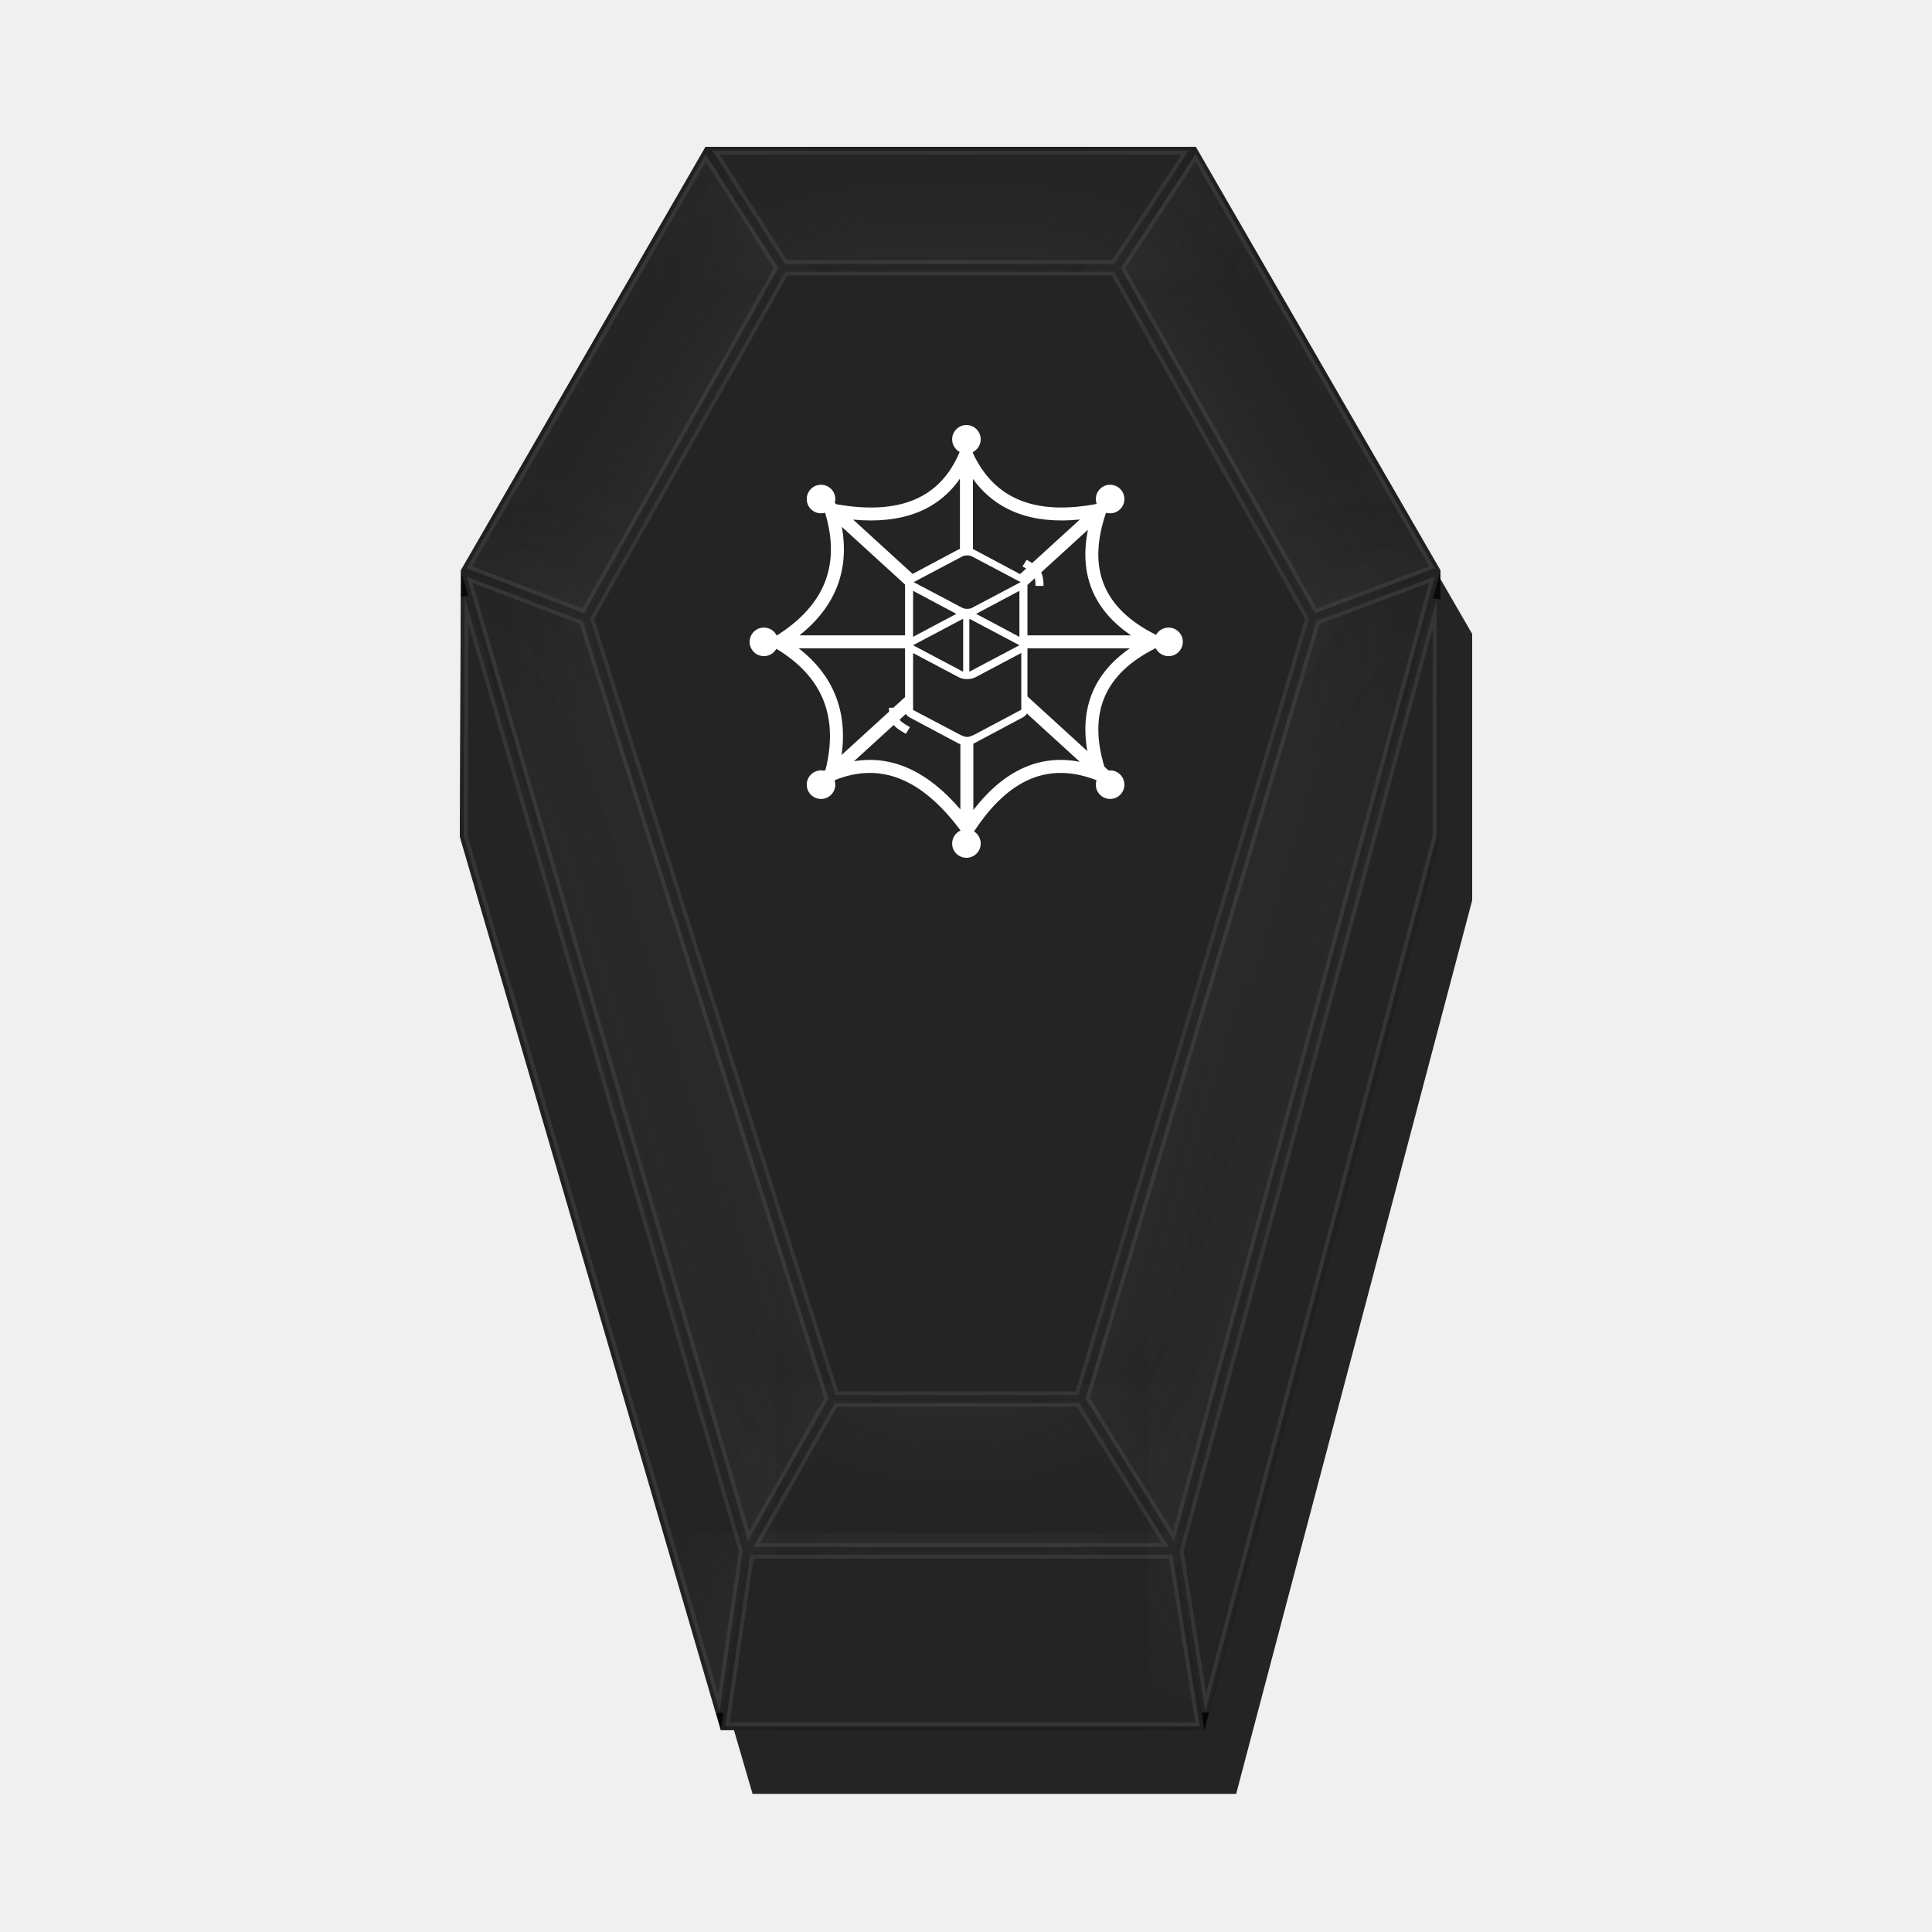
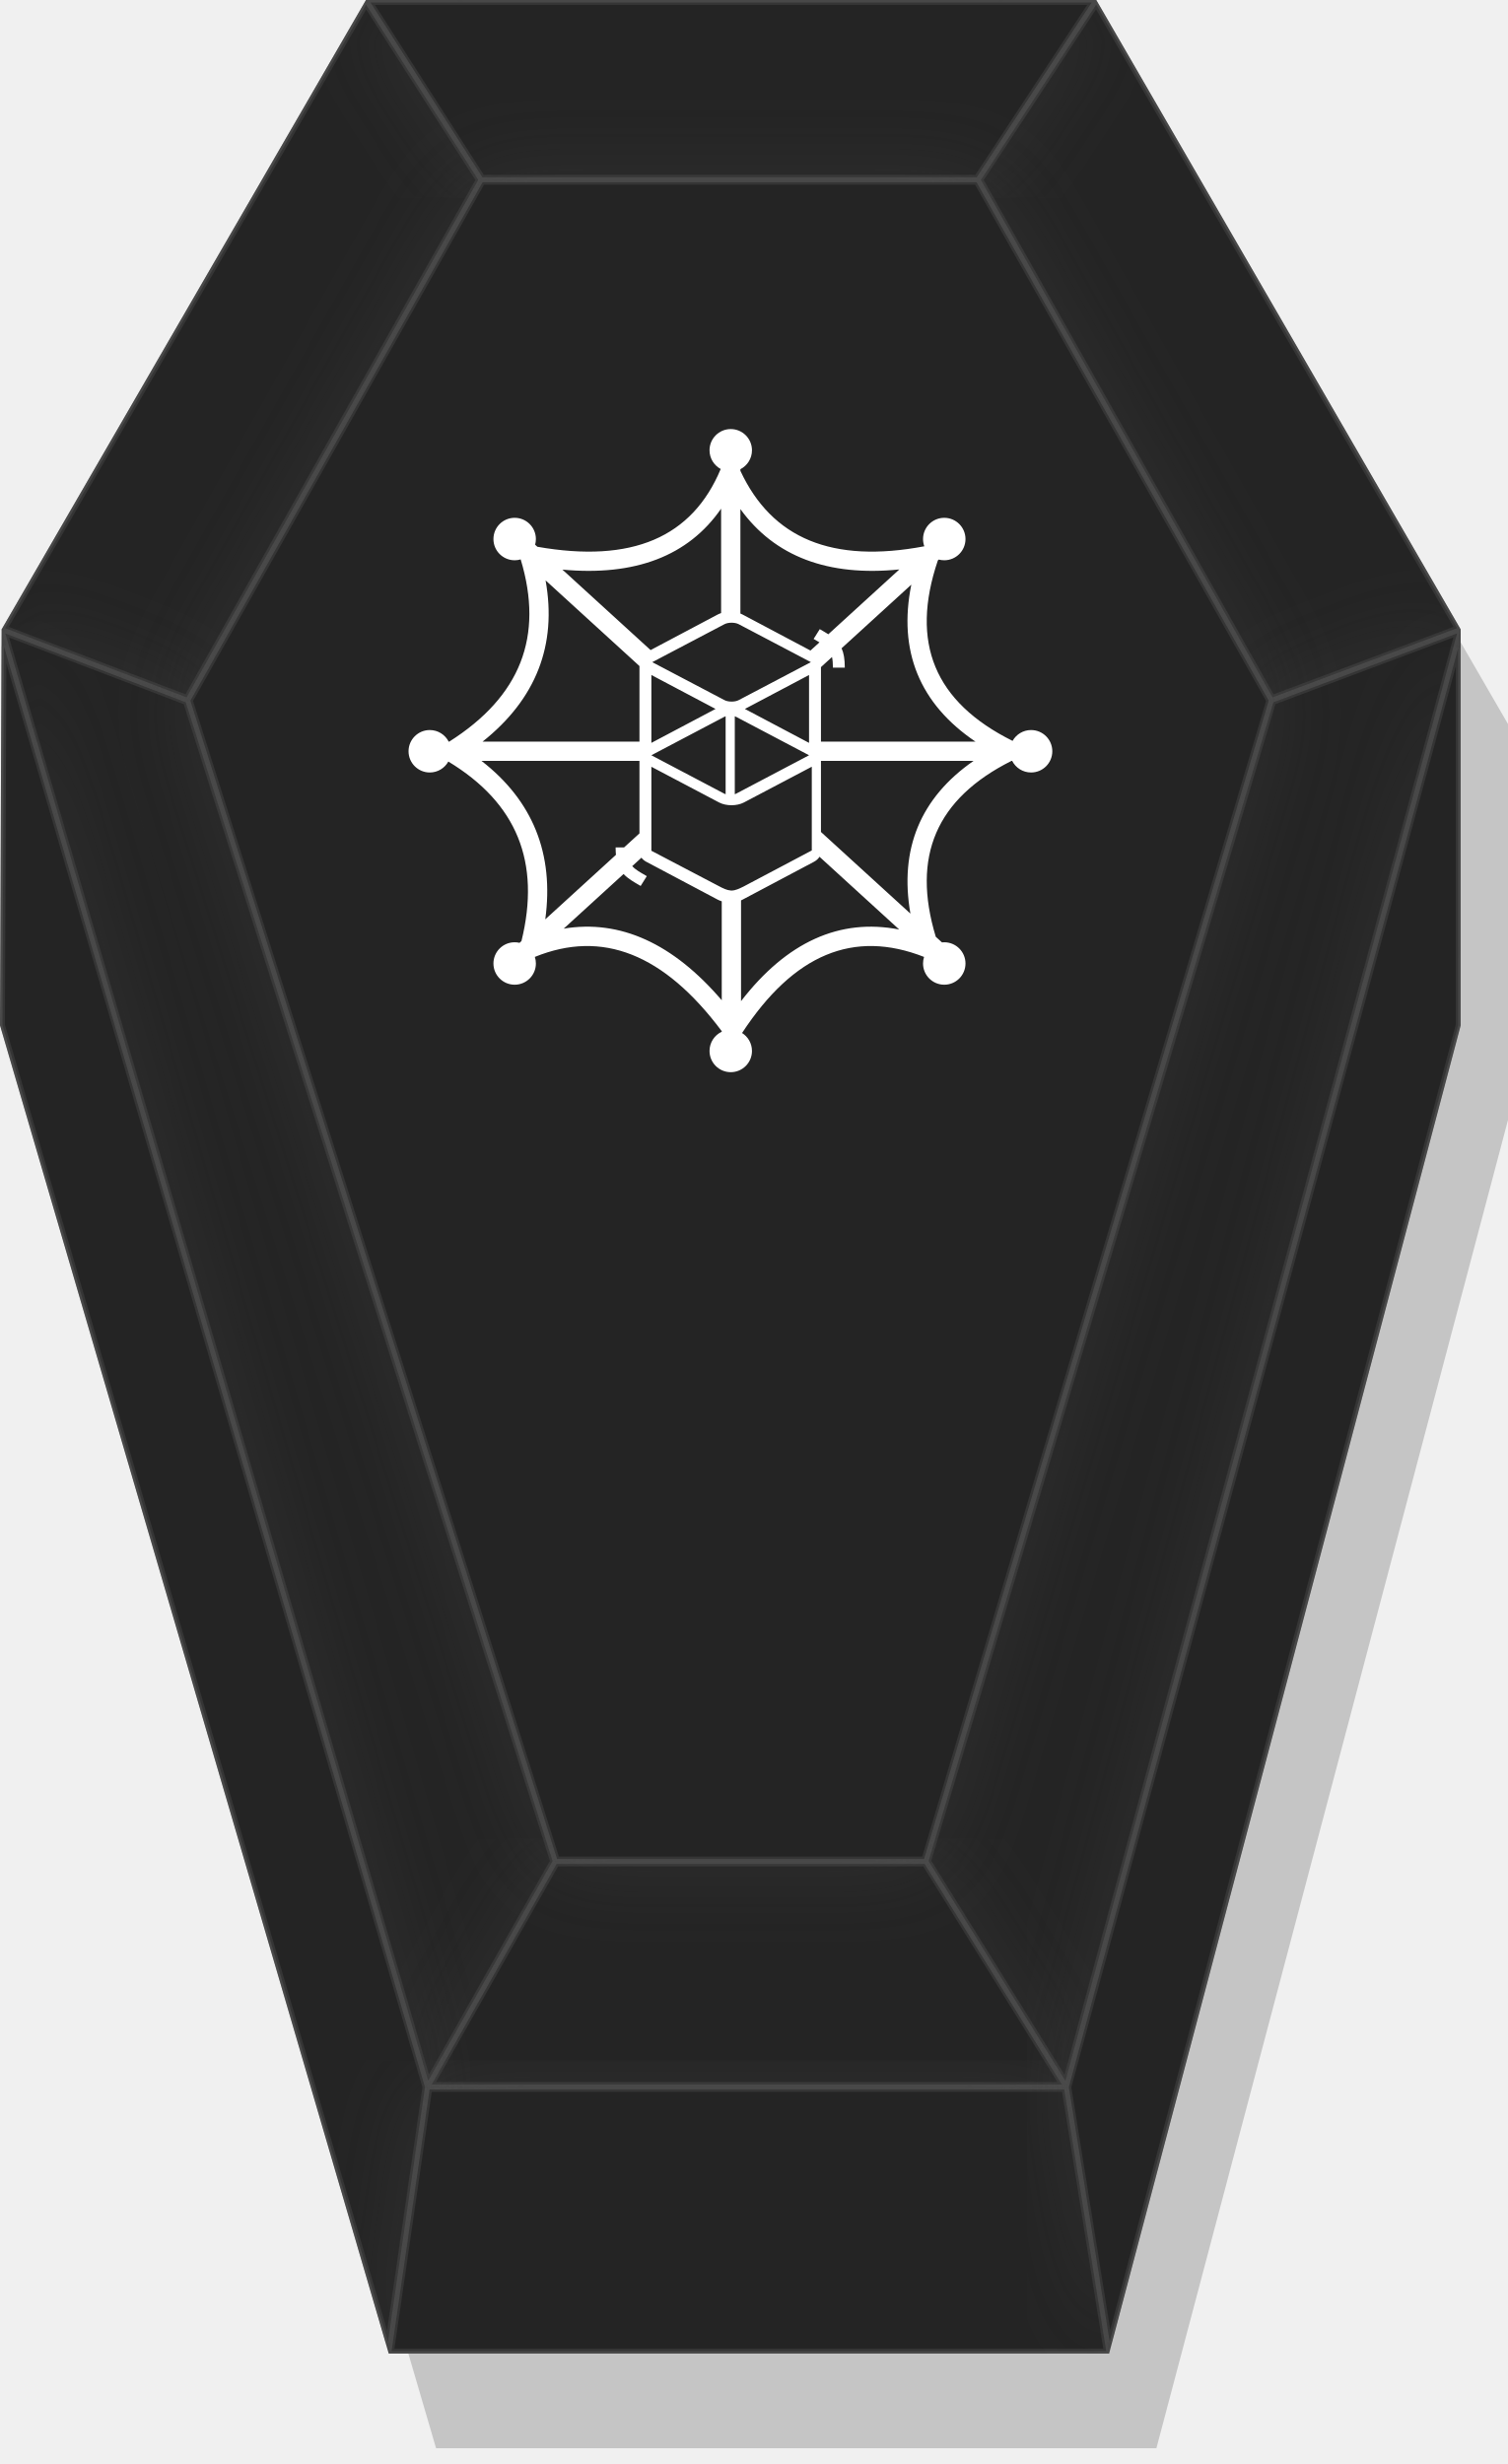
- <svg xmlns="http://www.w3.org/2000/svg" xmlns:xlink="http://www.w3.org/1999/xlink" width="500" height="500" viewBox="0 0 500 500" version="1.1">
+ <svg xmlns="http://www.w3.org/2000/svg" xmlns:xlink="http://www.w3.org/1999/xlink" width="612" height="1000" viewBox="0 0 612 1000" version="1.1">
  <defs>
-     <polygon id="path-1" points="0.274 109.585 63.582 5.37205452e-13 190.471 4.54747351e-13 253.778 109.585 253.778 178.521 192.693 409.775 67.54 409.775 0 178.521" />
-     <polygon id="path-3" points="63.582 4.54747351e-13 83.588 31.31 32.613 121.944 0.274 109.585" />
-     <filter x="-63%" y="-43.1%" width="226%" height="186.1%" filterUnits="objectBoundingBox" id="filter-4">
+     <polygon id="path-1" points="0.64 255.442 148.519 6.46957377e-13 444.916 4.54747351e-13 592.795 255.442 592.795 416.133 450.107 955.186 157.765 955.186 0 416.133" />
+     <polygon id="path-3" points="148.519 4.54747351e-13 195.251 72.983 76.18 284.251 0.64 255.442" />
+     <filter x="-27%" y="-18.5%" width="154%" height="136.9%" filterUnits="objectBoundingBox" id="filter-4">
      <feOffset dx="0" dy="0" in="SourceAlpha" result="shadowOffsetOuter1" />
      <feGaussianBlur stdDeviation="17.5" in="shadowOffsetOuter1" result="shadowBlurOuter1" />
      <feComposite in="shadowBlurOuter1" in2="SourceAlpha" operator="out" result="shadowBlurOuter1" />
      <feColorMatrix values="0 0 0 0 0.306 0 0 0 0 0.306 0 0 0 0 0.306 0 0 0 0.3 0" type="matrix" in="shadowBlurOuter1" />
    </filter>
-     <polygon id="path-5" points="169.916 31.31 190.471 4.54747351e-13 253.778 109.585 220.891 121.944" />
-     <filter x="-62.6%" y="-43.1%" width="225.2%" height="186.1%" filterUnits="objectBoundingBox" id="filter-6">
+     <polygon id="path-5" points="396.904 72.983 444.916 4.54747351e-13 592.795 255.442 515.975 284.251" />
+     <filter x="-26.8%" y="-18.5%" width="153.6%" height="136.9%" filterUnits="objectBoundingBox" id="filter-6">
      <feOffset dx="0" dy="0" in="SourceAlpha" result="shadowOffsetOuter1" />
      <feGaussianBlur stdDeviation="17.5" in="shadowOffsetOuter1" result="shadowBlurOuter1" />
      <feComposite in="shadowBlurOuter1" in2="SourceAlpha" operator="out" result="shadowBlurOuter1" />
      <feColorMatrix values="0 0 0 0 0.306 0 0 0 0 0.306 0 0 0 0 0.306 0 0 0 0.3 0" type="matrix" in="shadowBlurOuter1" />
    </filter>
-     <polygon id="path-7" points="32.613 121.944 96.469 324.085 74.27 363.359 0.274 109.585" />
-     <filter x="-54.6%" y="-20.7%" width="209.2%" height="141.4%" filterUnits="objectBoundingBox" id="filter-8">
+     <polygon id="path-7" points="76.18 284.251 225.339 755.442 173.485 846.991 0.64 255.442" />
+     <filter x="-23.4%" y="-8.9%" width="146.7%" height="117.7%" filterUnits="objectBoundingBox" id="filter-8">
      <feOffset dx="0" dy="0" in="SourceAlpha" result="shadowOffsetOuter1" />
      <feGaussianBlur stdDeviation="17.5" in="shadowOffsetOuter1" result="shadowBlurOuter1" />
      <feComposite in="shadowBlurOuter1" in2="SourceAlpha" operator="out" result="shadowBlurOuter1" />
      <feColorMatrix values="0 0 0 0 0.306 0 0 0 0 0.306 0 0 0 0 0.306 0 0 0 0.3 0" type="matrix" in="shadowBlurOuter1" />
    </filter>
-     <polygon id="path-9" points="160.872 324.085 220.891 121.944 253.778 109.585 185.264 363.359" />
-     <filter x="-56.5%" y="-20.7%" width="213%" height="141.4%" filterUnits="objectBoundingBox" id="filter-10">
+     <polygon id="path-9" points="375.778 755.442 515.975 284.251 592.795 255.442 432.753 846.991" />
+     <filter x="-24.2%" y="-8.9%" width="148.4%" height="117.7%" filterUnits="objectBoundingBox" id="filter-10">
      <feOffset dx="0" dy="0" in="SourceAlpha" result="shadowOffsetOuter1" />
      <feGaussianBlur stdDeviation="17.5" in="shadowOffsetOuter1" result="shadowBlurOuter1" />
      <feComposite in="shadowBlurOuter1" in2="SourceAlpha" operator="out" result="shadowBlurOuter1" />
      <feColorMatrix values="0 0 0 0 0.306 0 0 0 0 0.306 0 0 0 0 0.306 0 0 0 0.3 0" type="matrix" in="shadowBlurOuter1" />
    </filter>
-     <polygon id="path-11" points="63.582 4.54747351e-13 190.471 4.54747351e-13 169.916 31.31 83.588 31.31" />
-     <filter x="-41.4%" y="-167.7%" width="182.7%" height="435.4%" filterUnits="objectBoundingBox" id="filter-12">
+     <polygon id="path-11" points="148.519 4.54747351e-13 444.916 4.54747351e-13 396.904 72.983 195.251 72.983" />
+     <filter x="-17.7%" y="-71.9%" width="135.4%" height="243.9%" filterUnits="objectBoundingBox" id="filter-12">
      <feOffset dx="0" dy="0" in="SourceAlpha" result="shadowOffsetOuter1" />
      <feGaussianBlur stdDeviation="17.5" in="shadowOffsetOuter1" result="shadowBlurOuter1" />
      <feComposite in="shadowBlurOuter1" in2="SourceAlpha" operator="out" result="shadowBlurOuter1" />
      <feColorMatrix values="0 0 0 0 0.306 0 0 0 0 0.306 0 0 0 0 0.306 0 0 0 0.3 0" type="matrix" in="shadowBlurOuter1" />
    </filter>
-     <polygon id="path-13" points="160.872 324.085 185.264 363.359 74.27 363.359 96.469 324.085" />
-     <filter x="-47.3%" y="-133.7%" width="194.6%" height="367.3%" filterUnits="objectBoundingBox" id="filter-14">
+     <polygon id="path-13" points="375.778 755.442 432.753 846.991 173.485 846.991 225.339 755.442" />
+     <filter x="-20.2%" y="-57.3%" width="140.5%" height="214.7%" filterUnits="objectBoundingBox" id="filter-14">
      <feOffset dx="0" dy="0" in="SourceAlpha" result="shadowOffsetOuter1" />
      <feGaussianBlur stdDeviation="17.5" in="shadowOffsetOuter1" result="shadowBlurOuter1" />
      <feComposite in="shadowBlurOuter1" in2="SourceAlpha" operator="out" result="shadowBlurOuter1" />
      <feColorMatrix values="0 0 0 0 0.306 0 0 0 0 0.306 0 0 0 0 0.306 0 0 0 0.3 0" type="matrix" in="shadowBlurOuter1" />
    </filter>
-     <polygon id="path-15" points="0.274 109.585 74.27 363.359 67.54 409.775 0 178.521" />
-     <filter x="-70.7%" y="-17.5%" width="241.4%" height="135%" filterUnits="objectBoundingBox" id="filter-16">
+     <polygon id="path-15" points="0.64 255.442 173.485 846.991 157.765 955.186 0 416.133" />
+     <filter x="-30.3%" y="-7.5%" width="160.5%" height="115%" filterUnits="objectBoundingBox" id="filter-16">
      <feOffset dx="0" dy="0" in="SourceAlpha" result="shadowOffsetOuter1" />
      <feGaussianBlur stdDeviation="17.5" in="shadowOffsetOuter1" result="shadowBlurOuter1" />
      <feComposite in="shadowBlurOuter1" in2="SourceAlpha" operator="out" result="shadowBlurOuter1" />
      <feColorMatrix values="0 0 0 0 0.306 0 0 0 0 0.306 0 0 0 0 0.306 0 0 0 0.3 0" type="matrix" in="shadowBlurOuter1" />
    </filter>
-     <polygon id="path-17" points="185.264 363.359 192.693 409.775 67.54 409.775 74.27 363.359" />
-     <filter x="-41.9%" y="-113.1%" width="183.9%" height="326.2%" filterUnits="objectBoundingBox" id="filter-18">
+     <polygon id="path-17" points="432.753 846.991 450.107 955.186 157.765 955.186 173.485 846.991" />
+     <filter x="-18%" y="-48.5%" width="135.9%" height="197%" filterUnits="objectBoundingBox" id="filter-18">
      <feOffset dx="0" dy="0" in="SourceAlpha" result="shadowOffsetOuter1" />
      <feGaussianBlur stdDeviation="17.5" in="shadowOffsetOuter1" result="shadowBlurOuter1" />
      <feComposite in="shadowBlurOuter1" in2="SourceAlpha" operator="out" result="shadowBlurOuter1" />
      <feColorMatrix values="0 0 0 0 0.306 0 0 0 0 0.306 0 0 0 0 0.306 0 0 0 0.3 0" type="matrix" in="shadowBlurOuter1" />
    </filter>
-     <polygon id="path-19" points="185.264 363.359 253.778 109.585 253.778 178.521 192.693 409.775" />
-     <filter x="-76.6%" y="-17.5%" width="253.3%" height="135%" filterUnits="objectBoundingBox" id="filter-20">
+     <polygon id="path-19" points="432.753 846.991 592.795 255.442 592.795 416.133 450.107 955.186" />
+     <filter x="-32.8%" y="-7.5%" width="165.6%" height="115%" filterUnits="objectBoundingBox" id="filter-20">
      <feOffset dx="0" dy="0" in="SourceAlpha" result="shadowOffsetOuter1" />
      <feGaussianBlur stdDeviation="17.5" in="shadowOffsetOuter1" result="shadowBlurOuter1" />
      <feComposite in="shadowBlurOuter1" in2="SourceAlpha" operator="out" result="shadowBlurOuter1" />
      <feColorMatrix values="0 0 0 0 0.306 0 0 0 0 0.306 0 0 0 0 0.306 0 0 0 0.3 0" type="matrix" in="shadowBlurOuter1" />
    </filter>
-     <polygon id="path-21" points="83.588 31.31 169.916 31.31 220.891 121.944 160.872 324.085 96.469 324.085 32.613 121.944" />
-     <filter x="-27.9%" y="-17.9%" width="155.8%" height="135.9%" filterUnits="objectBoundingBox" id="filter-22">
+     <polygon id="path-21" points="195.251 72.983 396.904 72.983 515.975 284.251 375.778 755.442 225.339 755.442 76.18 284.251" />
+     <filter x="-11.9%" y="-7.7%" width="123.9%" height="115.4%" filterUnits="objectBoundingBox" id="filter-22">
      <feOffset dx="0" dy="0" in="SourceAlpha" result="shadowOffsetOuter1" />
      <feGaussianBlur stdDeviation="17.5" in="shadowOffsetOuter1" result="shadowBlurOuter1" />
      <feComposite in="shadowBlurOuter1" in2="SourceAlpha" operator="out" result="shadowBlurOuter1" />
      <feColorMatrix values="0 0 0 0 0.306 0 0 0 0 0.306 0 0 0 0 0.306 0 0 0 0.3 0" type="matrix" in="shadowBlurOuter1" />
    </filter>
  </defs>
-   <g id="BFTM-Coffin-Icon" stroke="none" stroke-width="1" fill="none" fill-rule="evenodd">
-     <g id="coffin" transform="translate(119, 38)">
-       <polygon id="BG-Shadow" fill="#242424" fill-rule="evenodd" points="8.496 126.063 71.803 16.479 198.692 16.479 262 126.063 262 195 200.915 426.254 75.762 426.254 8.222 195" />
+   <g id="Artboard" stroke="none" stroke-width="1" fill="none" fill-rule="evenodd">
+     <g id="coffin">
+       <polygon id="BG-Shadow" fill="#C5C5C5" fill-rule="evenodd" points="19.845 293.854 167.724 38.412 464.121 38.412 612 293.854 612 454.545 469.312 993.598 176.97 993.598 19.205 454.545" />
      <g id="Shaded-Cells" stroke-width="1" fill-rule="evenodd">
        <mask id="mask-2" fill="#fff">
          <use xlink:href="#path-1" />
        </mask>
-         <use id="Solid-Background" fill="#000" fill-rule="nonzero" xlink:href="#path-1" />
+         <use id="Solid-Background" fill="#444" xlink:href="#path-1" />
        <g id="Shadow" mask="url(#mask-2)">
          <use fill="#000" fill-opacity="1" filter="url(#filter-4)" xlink:href="#path-3" />
-           <path stroke-opacity=".4" stroke="#4E4E4E" stroke-width="2" d="M63.625,1.925 L1.727,109.069 L32.164,120.702 L82.422,31.343 L63.625,1.925 Z" stroke-linejoin="square" fill="#242424" fill-rule="evenodd" />
+           <path stroke-opacity=".4" stroke="#4E4E4E" stroke-width="2" d="M148.562,1.922 L2.094,254.926 L75.732,283.01 L194.085,73.016 L148.562,1.922 Z" stroke-linejoin="square" fill="#242424" fill-rule="evenodd" />
        </g>
        <g id="Shadow" mask="url(#mask-2)">
          <use fill="#000" fill-opacity="1" filter="url(#filter-6)" xlink:href="#path-5" />
-           <path stroke-opacity=".4" stroke="#4E4E4E" stroke-width="2" d="M171.086,31.35 L221.342,120.706 L252.322,109.063 L190.416,1.905 L171.086,31.35 Z" stroke-linejoin="square" fill="#242424" fill-rule="evenodd" />
+           <path stroke-opacity=".4" stroke="#4E4E4E" stroke-width="2" d="M398.074,73.024 L516.426,283.014 L591.338,254.92 L444.862,1.902 L398.074,73.024 Z" stroke-linejoin="square" fill="#242424" fill-rule="evenodd" />
        </g>
        <g id="Shadow" mask="url(#mask-2)">
          <use fill="#000" fill-opacity="1" filter="url(#filter-8)" xlink:href="#path-7" />
-           <path stroke-opacity=".4" stroke="#4E4E4E" stroke-width="2" d="M31.805,122.705 L1.798,111.237 L74.566,360.803 L95.384,323.971 L31.805,122.705 Z" stroke-linejoin="square" fill="#242424" fill-rule="evenodd" />
+           <path stroke-opacity=".4" stroke="#4E4E4E" stroke-width="2" d="M75.372,285.013 L2.165,257.093 L173.782,844.439 L224.254,755.328 L75.372,285.013 Z" stroke-linejoin="square" fill="#242424" fill-rule="evenodd" />
        </g>
        <g id="Shadow" mask="url(#mask-2)">
          <use fill="#000" fill-opacity="1" filter="url(#filter-10)" xlink:href="#path-9" />
-           <path stroke-opacity=".4" stroke="#4E4E4E" stroke-width="2" d="M161.959,323.939 L184.898,360.876 L252.304,111.207 L221.708,122.705 L161.959,323.939 Z" stroke-linejoin="square" fill="#242424" fill-rule="evenodd" />
+           <path stroke-opacity=".4" stroke="#4E4E4E" stroke-width="2" d="M376.865,755.296 L432.388,844.512 L591.32,257.063 L516.792,285.013 L376.865,755.296 Z" stroke-linejoin="square" fill="#242424" fill-rule="evenodd" />
        </g>
        <g id="Shadow" mask="url(#mask-2)">
          <use fill="#000" fill-opacity="1" filter="url(#filter-12)" xlink:href="#path-11" />
-           <path stroke-opacity=".4" stroke="#4E4E4E" stroke-width="2" d="M65.407,1 L84.136,30.31 L169.377,30.31 L188.618,1 L65.407,1 Z" stroke-linejoin="square" fill="#242424" fill-rule="evenodd" />
+           <path stroke-opacity=".4" stroke="#4E4E4E" stroke-width="2" d="M150.347,1 L195.798,71.983 L396.365,71.983 L443.061,1 L150.347,1 Z" stroke-linejoin="square" fill="#242424" fill-rule="evenodd" />
        </g>
        <g id="Shadow" mask="url(#mask-2)">
          <use fill="#000" fill-opacity="1" filter="url(#filter-14)" xlink:href="#path-13" />
-           <path stroke-opacity=".4" stroke="#4E4E4E" stroke-width="2" d="M160.316,325.085 L97.052,325.085 L75.984,362.359 L183.465,362.359 L160.316,325.085 Z" stroke-linejoin="square" fill="#242424" fill-rule="evenodd" />
+           <path stroke-opacity=".4" stroke="#4E4E4E" stroke-width="2" d="M375.223,756.442 L225.922,756.442 L175.201,845.991 L430.953,845.991 L375.223,756.442 Z" stroke-linejoin="square" fill="#242424" fill-rule="evenodd" />
        </g>
        <g id="Shadow" mask="url(#mask-2)">
          <use fill="#000" fill-opacity="1" filter="url(#filter-16)" xlink:href="#path-15" />
-           <path stroke-opacity=".4" stroke="#4E4E4E" stroke-width="2" d="M1.247,116.492 L1.001,178.38 L67.21,405.079 L73.249,363.431 L1.247,116.492 Z" stroke-linejoin="square" fill="#242424" fill-rule="evenodd" />
+           <path stroke-opacity=".4" stroke="#4E4E4E" stroke-width="2" d="M1.613,262.336 L1.001,415.992 L157.435,950.499 L172.464,847.063 L1.613,262.336 Z" stroke-linejoin="square" fill="#242424" fill-rule="evenodd" />
        </g>
        <g id="Shadow" mask="url(#mask-2)">
          <use fill="#000" fill-opacity="1" filter="url(#filter-18)" xlink:href="#path-17" />
-           <path stroke-opacity=".4" stroke="#4E4E4E" stroke-width="2" d="M184.411,364.359 L75.135,364.359 L68.695,408.775 L191.52,408.775 L184.411,364.359 Z" stroke-linejoin="square" fill="#242424" fill-rule="evenodd" />
+           <path stroke-opacity=".4" stroke="#4E4E4E" stroke-width="2" d="M431.901,847.991 L174.351,847.991 L158.921,954.186 L448.934,954.186 L431.901,847.991 Z" stroke-linejoin="square" fill="#242424" fill-rule="evenodd" />
        </g>
        <g id="Shadow" mask="url(#mask-2)">
          <use fill="#000" fill-opacity="1" filter="url(#filter-20)" xlink:href="#path-19" />
-           <path stroke-opacity=".4" stroke="#4E4E4E" stroke-width="2" d="M186.285,363.413 L192.933,404.949 L252.778,178.391 L252.778,117.125 L186.285,363.413 Z" stroke-linejoin="square" fill="#242424" fill-rule="evenodd" />
+           <path stroke-opacity=".4" stroke="#4E4E4E" stroke-width="2" d="M433.775,847.045 L450.347,950.37 L591.795,416.003 L591.795,262.967 L433.775,847.045 Z" stroke-linejoin="square" fill="#242424" fill-rule="evenodd" />
        </g>
        <g id="Shadow" mask="url(#mask-2)">
          <use fill="#000" fill-opacity="1" filter="url(#filter-22)" xlink:href="#path-21" />
-           <path stroke-opacity=".4" stroke="#4E4E4E" stroke-width="2" d="M84.173,32.31 L33.697,122.056 L97.201,323.085 L160.126,323.085 L219.812,122.065 L169.331,32.31 L84.173,32.31 Z" stroke-linejoin="square" fill="#242424" fill-rule="evenodd" />
+           <path stroke-opacity=".4" stroke="#4E4E4E" stroke-width="2" d="M195.835,73.983 L77.264,284.363 L226.071,754.442 L375.032,754.442 L514.895,284.372 L396.319,73.983 L195.835,73.983 Z" stroke-linejoin="square" fill="#242424" fill-rule="evenodd" />
        </g>
      </g>
-       <path d="M72.077,190.88 C86.274,166.098 94.056,152.702 95.424,150.692 C96.786,148.691 115.293,127.281 150.946,86.463 C151.243,86.123 151.481,85.734 151.648,85.315 L153.204,81.418 C153.803,79.917 155.247,78.924 156.863,78.902 L161.079,78.843 C161.983,78.831 162.864,79.125 163.58,79.677 L173.541,87.371 C173.732,87.519 173.91,87.684 174.071,87.863 L178.793,93.119 C179.521,93.929 179.718,95.084 179.3,96.088 C178.906,97.034 177.881,97.551 176.887,97.305 L169.946,95.588 C168.47,95.223 166.915,95.726 165.932,96.887 C130.017,139.318 111.206,161.208 109.498,162.558 C107.766,163.929 95.292,173.369 72.077,190.88 Z" id="Background-Mask" fill-rule="nonzero" />
-     </g>
-     <g id="BFTM-Icon" transform="translate(194, 110)" fill="#FFF">
-       <path d="M57.792,13.935 L57.792,32.109 C57.935,32.164 58.073,32.226 58.204,32.295 L69.992,38.575 L71.568,37.137 L71.372,37.024 L70.624,36.585 L71.696,34.865 L72.533,35.356 L72.678,35.444 C72.843,35.539 72.987,35.631 73.123,35.718 L85.475,24.445 C73.057,25.707 63.758,22.199 57.792,13.935 Z M57.792,7.275 C63.283,19.074 73.797,23.443 89.821,20.415 C89.678,20.021 89.6,19.596 89.6,19.152 C89.6,17.111 91.255,15.456 93.296,15.456 C95.337,15.456 96.992,17.111 96.992,19.152 C96.992,21.193 95.337,22.848 93.296,22.848 C92.967,22.848 92.648,22.805 92.345,22.724 L92.179,22.876 C87.324,37.233 91.582,47.521 105.192,54.304 C105.825,53.177 107.031,52.416 108.416,52.416 C110.457,52.416 112.112,54.071 112.112,56.112 C112.112,58.153 110.457,59.808 108.416,59.808 C106.98,59.808 105.735,58.989 105.123,57.792 L104.997,57.792 C91.906,64.36 87.577,74.397 91.816,88.416 L92.892,89.398 C93.025,89.383 93.159,89.376 93.296,89.376 C95.337,89.376 96.992,91.031 96.992,93.072 C96.992,95.113 95.337,96.768 93.296,96.768 C91.255,96.768 89.6,95.113 89.6,93.072 C89.6,92.673 89.663,92.289 89.78,91.93 C77.533,87.117 67.104,91.414 58.083,105.177 C59.119,105.831 59.808,106.987 59.808,108.304 C59.808,110.345 58.153,112 56.112,112 C54.071,112 52.416,110.345 52.416,108.304 C52.416,106.823 53.287,105.546 54.544,104.956 L54.544,104.856 C44.455,91.352 33.717,87.16 21.995,91.926 C22.112,92.287 22.176,92.672 22.176,93.072 C22.176,95.113 20.521,96.768 18.48,96.768 C16.439,96.768 14.784,95.113 14.784,93.072 C14.784,91.031 16.439,89.376 18.48,89.376 C18.772,89.376 19.056,89.41 19.328,89.474 L19.663,89.169 C23.054,75.409 18.856,65.119 6.929,57.905 C6.298,59.04 5.087,59.808 3.696,59.808 C1.655,59.808 0,58.153 0,56.112 C0,54.071 1.655,52.416 3.696,52.416 C5.132,52.416 6.377,53.235 6.989,54.432 L7.09,54.432 C19.508,46.554 23.586,36.111 19.527,22.698 C19.195,22.795 18.844,22.848 18.48,22.848 C16.439,22.848 14.784,21.193 14.784,19.152 C14.784,17.111 16.439,15.456 18.48,15.456 C20.521,15.456 22.176,17.111 22.176,19.152 C22.176,19.494 22.13,19.825 22.043,20.139 L22.436,20.497 C38.924,23.391 49.392,18.877 54.364,6.953 C53.204,6.329 52.416,5.105 52.416,3.696 C52.416,1.655 54.071,0 56.112,0 C58.153,0 59.808,1.655 59.808,3.696 C59.808,5.132 58.989,6.377 57.792,6.989 L57.792,7.275 Z M54.432,13.862 C48.728,22.112 39.441,25.65 26.794,24.475 L42.192,38.528 L53.907,32.286 L53.899,32.295 C54.066,32.206 54.244,32.13 54.432,32.065 L54.432,13.862 Z M23.864,26.35 C25.887,37.612 22.196,47.039 12.893,54.432 L40.224,54.432 L40.224,41.28 L23.864,26.35 Z M12.706,57.792 C21.643,64.728 25.367,73.99 23.809,85.384 L36.095,74.172 C36.075,73.88 36.065,73.571 36.064,73.243 L36.064,73.155 L37.21,73.155 L40.224,70.404 L40.224,57.792 L12.706,57.792 Z M27.02,87.003 C36.852,85.37 46.076,89.579 54.544,99.475 L54.544,82.588 C54.316,82.516 54.099,82.427 53.899,82.321 L41.42,75.673 C40.962,75.428 40.64,75.106 40.446,74.75 L38.807,76.246 C39.056,76.593 39.409,76.898 39.946,77.253 L39.982,77.279 C40.135,77.376 40.306,77.481 40.513,77.613 L40.756,77.753 L41.504,78.192 L40.432,79.912 L39.595,79.421 L39.45,79.333 C39.207,79.184 39.009,79.061 38.82,78.938 C38.193,78.528 37.688,78.106 37.292,77.629 L27.02,87.003 Z M57.904,99.629 C65.843,89.341 75.09,85.128 85.452,87.157 L71.732,74.636 C71.54,75.036 71.19,75.402 70.683,75.673 L58.204,82.321 C58.108,82.372 58.007,82.419 57.904,82.462 L57.904,99.629 Z M87.401,84.387 C85.445,73.156 89.138,64.215 98.394,57.792 L71.904,57.792 L71.904,70.244 L87.401,84.387 Z M98.729,54.432 C88.989,47.838 85.229,38.641 87.558,27.094 L75.464,38.13 C75.88,39.008 76.06,40.087 76.064,41.534 L76.064,41.622 L73.992,41.622 C73.992,40.8 73.931,40.158 73.806,39.643 L71.904,41.379 L71.904,54.432 L98.729,54.432 Z M70.304,58.997 L58.461,65.265 C57.23,65.916 55.352,65.916 54.121,65.265 L42.304,59.006 L42.304,73.737 L54.121,79.961 C54.784,80.317 55.481,80.664 56.153,80.708 L56.291,80.717 C56.997,80.717 57.678,80.361 58.375,80.022 L70.304,73.685 L70.304,58.997 Z M55.264,50.149 C55.169,50.184 55.082,50.218 55.004,50.262 L42.347,56.96 C42.33,56.969 42.321,56.978 42.313,56.978 L42.304,56.986 L42.321,56.995 L42.347,57.012 L55.004,63.71 C55.082,63.754 55.169,63.789 55.264,63.824 L55.264,50.157 L55.264,50.149 Z M56.864,50.157 L56.864,63.824 C56.959,63.789 57.046,63.754 57.124,63.71 L69.781,57.012 C69.798,57.004 69.807,56.995 69.815,56.995 L69.824,56.986 L69.807,56.978 L69.781,56.96 L57.124,50.262 C57.046,50.218 56.959,50.184 56.864,50.149 L56.864,50.157 Z M69.824,42.909 L58.624,48.862 L69.824,54.814 L69.824,42.909 Z M42.304,42.909 L42.304,54.814 L53.504,48.862 L42.304,42.909 Z M57.546,33.998 C56.893,33.652 55.715,33.652 55.062,33.998 L42.507,40.631 C42.49,40.639 42.481,40.648 42.473,40.648 L42.464,40.657 L42.481,40.665 L42.507,40.682 L55.062,47.315 C55.715,47.661 56.893,47.661 57.546,47.315 L70.101,40.682 C70.118,40.674 70.127,40.665 70.135,40.665 L70.144,40.657 L70.127,40.648 L70.101,40.631 L57.546,33.998 Z" id="Combined-Shape" />
+       <g id="BFTM-Icon" fill="#FFF" fill-rule="evenodd">
+         <path d="M134.676,32.474 L134.676,74.866 C134.968,74.981 135.249,75.109 135.517,75.251 L163.118,89.884 L166.763,86.557 C166.741,86.544 166.719,86.53 166.697,86.516 L166.132,86.191 L164.394,85.176 L166.886,81.197 L168.833,82.334 L169.168,82.537 C169.618,82.795 170.002,83.041 170.361,83.273 L199.188,56.965 C170.249,59.907 148.579,51.732 134.676,32.474 Z M134.676,16.954 C147.472,44.449 171.973,54.63 209.316,47.574 C208.982,46.656 208.8,45.665 208.8,44.631 C208.8,39.874 212.656,36.018 217.413,36.018 C222.17,36.018 226.026,39.874 226.026,44.631 C226.026,49.388 222.17,53.244 217.413,53.244 C216.647,53.244 215.904,53.144 215.197,52.956 L214.811,53.308 C203.496,86.765 213.42,110.742 245.134,126.548 C246.609,123.922 249.421,122.148 252.648,122.148 C257.405,122.148 261.261,126.004 261.261,130.761 C261.261,135.518 257.405,139.374 252.648,139.374 C249.301,139.374 246.4,137.465 244.974,134.676 L244.68,134.676 C214.174,149.982 204.086,173.372 213.965,206.042 L216.471,208.329 C216.78,208.295 217.095,208.278 217.413,208.278 C222.17,208.278 226.026,212.134 226.026,216.891 C226.026,221.648 222.17,225.504 217.413,225.504 C212.656,225.504 208.8,221.648 208.8,216.891 C208.8,215.962 208.947,215.067 209.219,214.229 C180.679,203.014 156.376,213.028 135.353,245.099 C137.769,246.624 139.374,249.318 139.374,252.387 C139.374,257.144 135.518,261 130.761,261 C126.004,261 122.148,257.144 122.148,252.387 C122.148,248.937 124.177,245.96 127.107,244.585 L127.107,244.353 C103.595,212.882 78.573,203.114 51.256,214.22 C51.53,215.061 51.678,215.959 51.678,216.891 C51.678,221.648 47.822,225.504 43.065,225.504 C38.308,225.504 34.452,221.648 34.452,216.891 C34.452,212.134 38.308,208.278 43.065,208.278 C43.745,208.278 44.407,208.357 45.042,208.506 L45.821,207.795 C53.725,175.73 43.942,151.75 16.147,134.938 C14.677,137.584 11.854,139.374 8.613,139.374 C3.856,139.374 0,135.518 0,130.761 C0,126.004 3.856,122.148 8.613,122.148 C11.96,122.148 14.861,124.057 16.287,126.846 L16.521,126.846 C45.461,108.486 54.965,84.15 45.505,52.893 C44.732,53.122 43.913,53.244 43.065,53.244 C38.308,53.244 34.452,49.388 34.452,44.631 C34.452,39.874 38.308,36.018 43.065,36.018 C47.822,36.018 51.678,39.874 51.678,44.631 C51.678,45.427 51.57,46.199 51.368,46.931 L52.283,47.766 C90.706,54.509 115.101,43.989 126.687,16.203 C123.985,14.75 122.148,11.896 122.148,8.613 C122.148,3.856 126.004,0 130.761,0 C135.518,0 139.374,3.856 139.374,8.613 C139.374,11.96 137.465,14.861 134.676,16.287 L134.676,16.954 Z M126.846,32.304 C113.553,51.529 91.912,59.774 62.44,57.036 L98.233,89.701 L125.528,75.231 L125.508,75.251 C125.925,75.03 126.374,74.842 126.846,74.686 L126.846,32.304 Z M55.612,61.405 C60.325,87.648 51.725,109.617 30.044,126.846 L93.714,126.846 L93.714,96.177 L55.612,61.405 Z M29.609,134.676 C50.437,150.839 59.115,172.422 55.485,198.976 L84.167,172.8 C84.085,171.935 84.045,171.002 84.042,169.993 L84.042,169.79 L87.465,169.79 L93.714,164.087 L93.714,134.676 L29.609,134.676 Z M62.966,202.749 C85.878,198.943 107.373,208.752 127.107,231.811 L127.107,191.644 C126.539,191.474 126.001,191.258 125.508,190.997 L96.494,175.615 C95.634,175.158 94.981,174.584 94.525,173.948 L90.766,177.378 C91.316,178.009 92.049,178.601 93.067,179.272 L93.151,179.332 C93.507,179.556 93.905,179.799 94.387,180.104 L94.952,180.429 L96.69,181.444 L94.198,185.424 L92.251,184.287 L91.916,184.084 C91.35,183.738 90.89,183.454 90.45,183.17 C89.182,182.345 88.13,181.5 87.271,180.568 L62.966,202.749 Z M134.937,232.17 C153.437,208.196 174.986,198.379 199.134,203.107 L166.775,173.576 C166.304,174.36 165.554,175.071 164.53,175.615 L135.517,190.997 C135.33,191.096 135.136,191.189 134.937,191.275 L134.937,232.17 Z M203.676,196.652 C199.117,170.481 207.723,149.644 229.293,134.676 L167.37,134.676 L167.37,163.518 L203.676,196.652 Z M230.074,126.846 C207.375,111.48 198.614,90.046 204.04,63.138 L175.744,88.961 C176.641,90.954 177.032,93.394 177.042,96.628 L177.042,96.831 L172.226,96.831 C172.226,95.066 172.103,93.658 171.853,92.512 L167.37,96.604 L167.37,126.846 L230.074,126.846 Z M163.65,137.033 L136.116,151.534 C133.253,153.04 128.887,153.04 126.024,151.534 L98.55,137.053 L98.55,171.137 L126.024,185.537 C127.566,186.361 129.188,187.164 130.75,187.265 L131.07,187.285 C132.712,187.285 134.294,186.461 135.916,185.678 L163.65,171.016 L163.65,137.033 Z M128.682,116.559 C128.46,116.64 128.259,116.721 128.078,116.822 L98.651,132.319 C98.61,132.339 98.59,132.359 98.57,132.359 L98.55,132.38 L98.59,132.4 L98.651,132.44 L128.078,147.937 C128.259,148.038 128.46,148.119 128.682,148.2 L128.682,116.58 L128.682,116.559 Z M132.402,116.58 L132.402,148.2 C132.624,148.119 132.825,148.038 133.006,147.937 L162.433,132.44 C162.474,132.42 162.494,132.4 162.514,132.4 L162.534,132.38 L162.494,132.359 L162.433,132.319 L133.006,116.822 C132.825,116.721 132.624,116.64 132.402,116.559 L132.402,116.58 Z M162.534,99.809 L136.494,113.581 L162.534,127.354 L162.534,99.809 Z M98.55,99.809 L98.55,127.354 L124.59,113.581 L98.55,99.809 Z M133.987,79.19 C132.469,78.391 129.731,78.391 128.213,79.19 L99.022,94.537 C98.982,94.557 98.962,94.577 98.942,94.577 L98.922,94.597 L98.962,94.617 L99.022,94.657 L128.213,110.004 C129.731,110.803 132.469,110.803 133.987,110.004 L163.178,94.657 C163.218,94.637 163.238,94.617 163.258,94.617 L163.278,94.597 L163.238,94.577 L163.178,94.537 L133.987,79.19 Z" transform="translate(165.8033, 174.1357)" />
+       </g>
+       <path d="M168.364,444.942 C201.525,387.175 219.703,355.948 222.898,351.264 C226.087,346.588 269.518,296.454 353.191,200.861 C353.489,200.521 353.727,200.133 353.895,199.713 L359.187,186.483 C359.787,184.984 361.23,183.992 362.845,183.97 L378.128,183.758 C379.031,183.746 379.911,184.039 380.625,184.59 L405.754,203.958 C405.945,204.106 406.123,204.27 406.285,204.45 L418.727,218.269 C419.761,219.417 420.041,221.058 419.446,222.485 L418.545,224.648 C417.785,226.47 415.81,227.466 413.894,226.993 L393.75,222.021 C392.276,221.657 390.723,222.159 389.741,223.317 C304.452,323.881 259.797,375.75 255.775,378.924 C251.727,382.118 222.591,404.124 168.364,444.942 Z" id="Background-Mask" fill-rule="nonzero" />
    </g>
  </g>
</svg>
